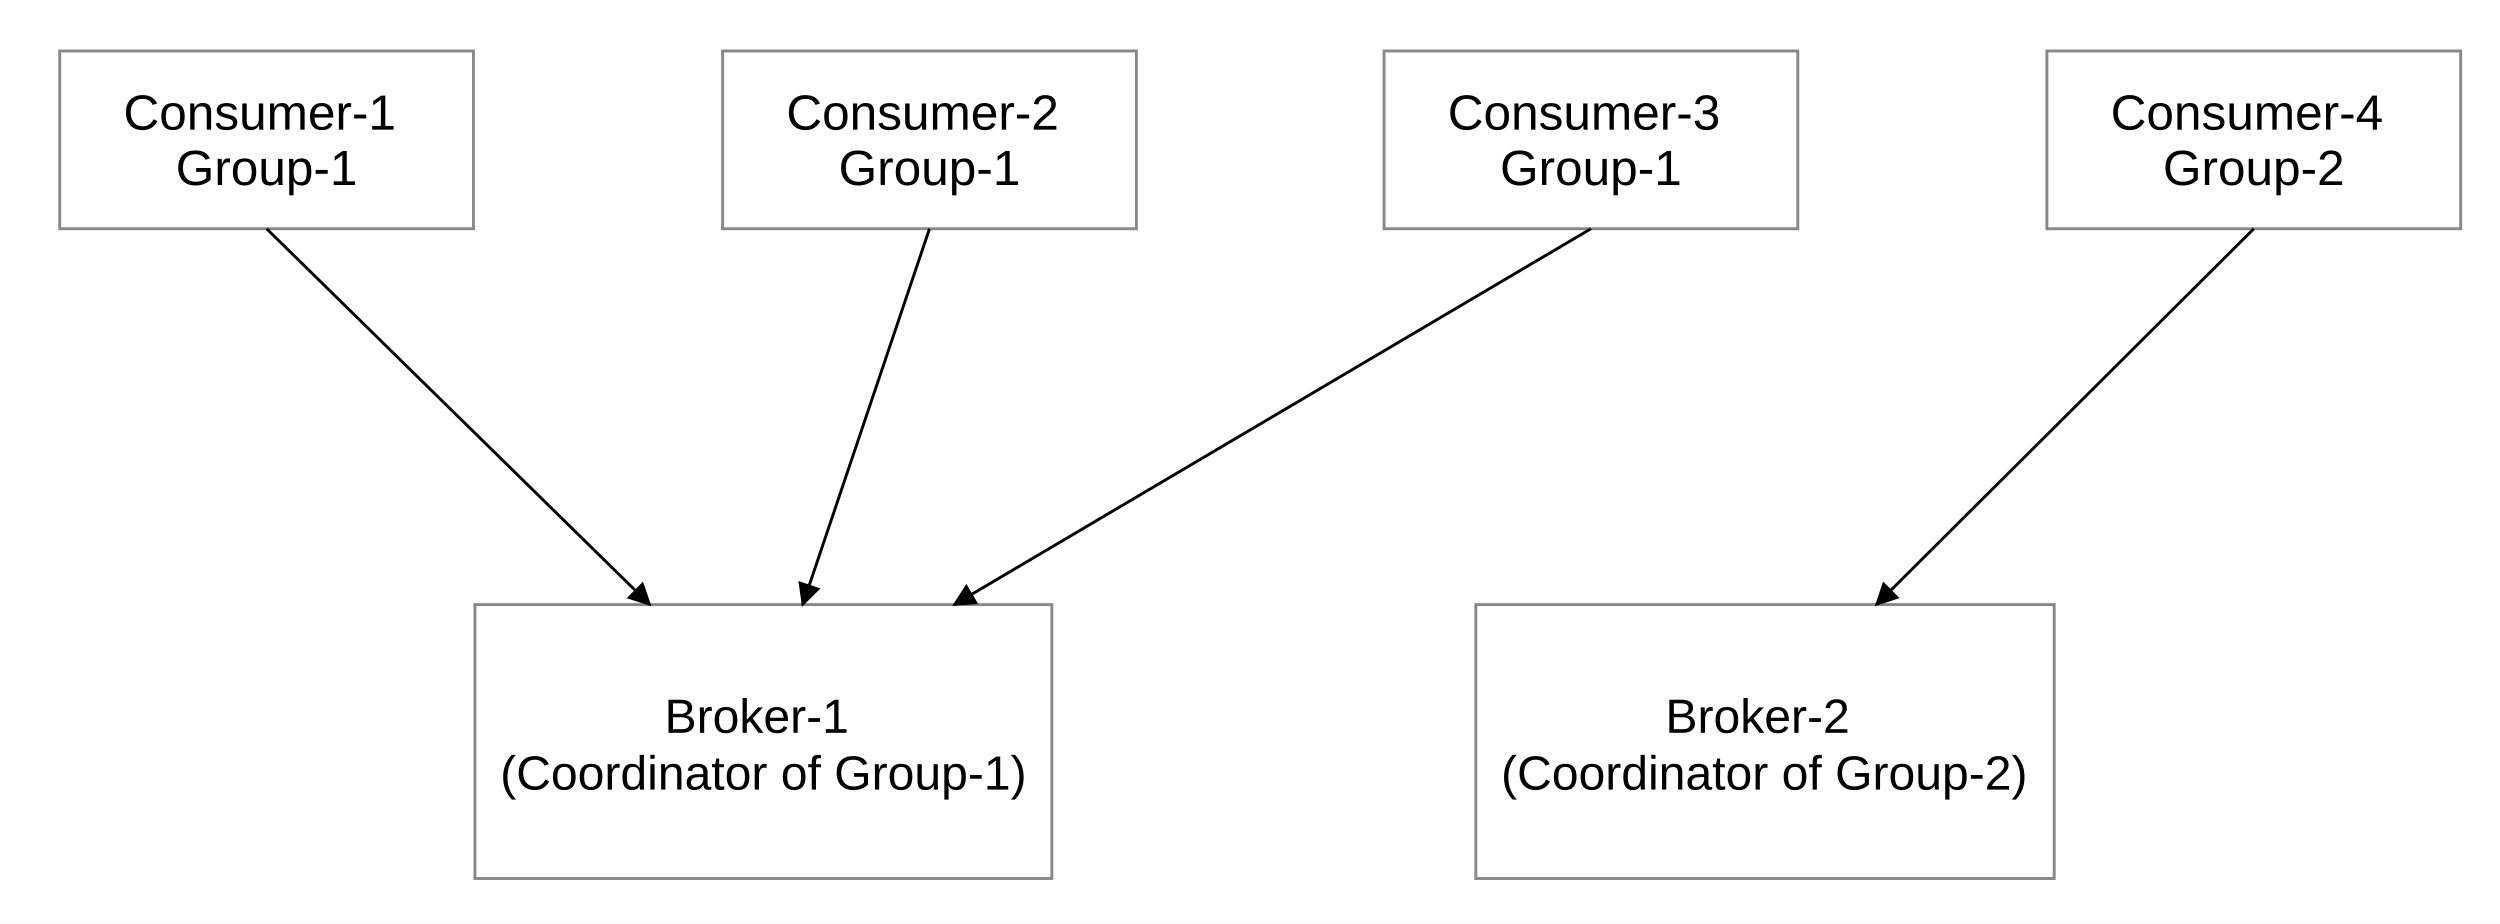
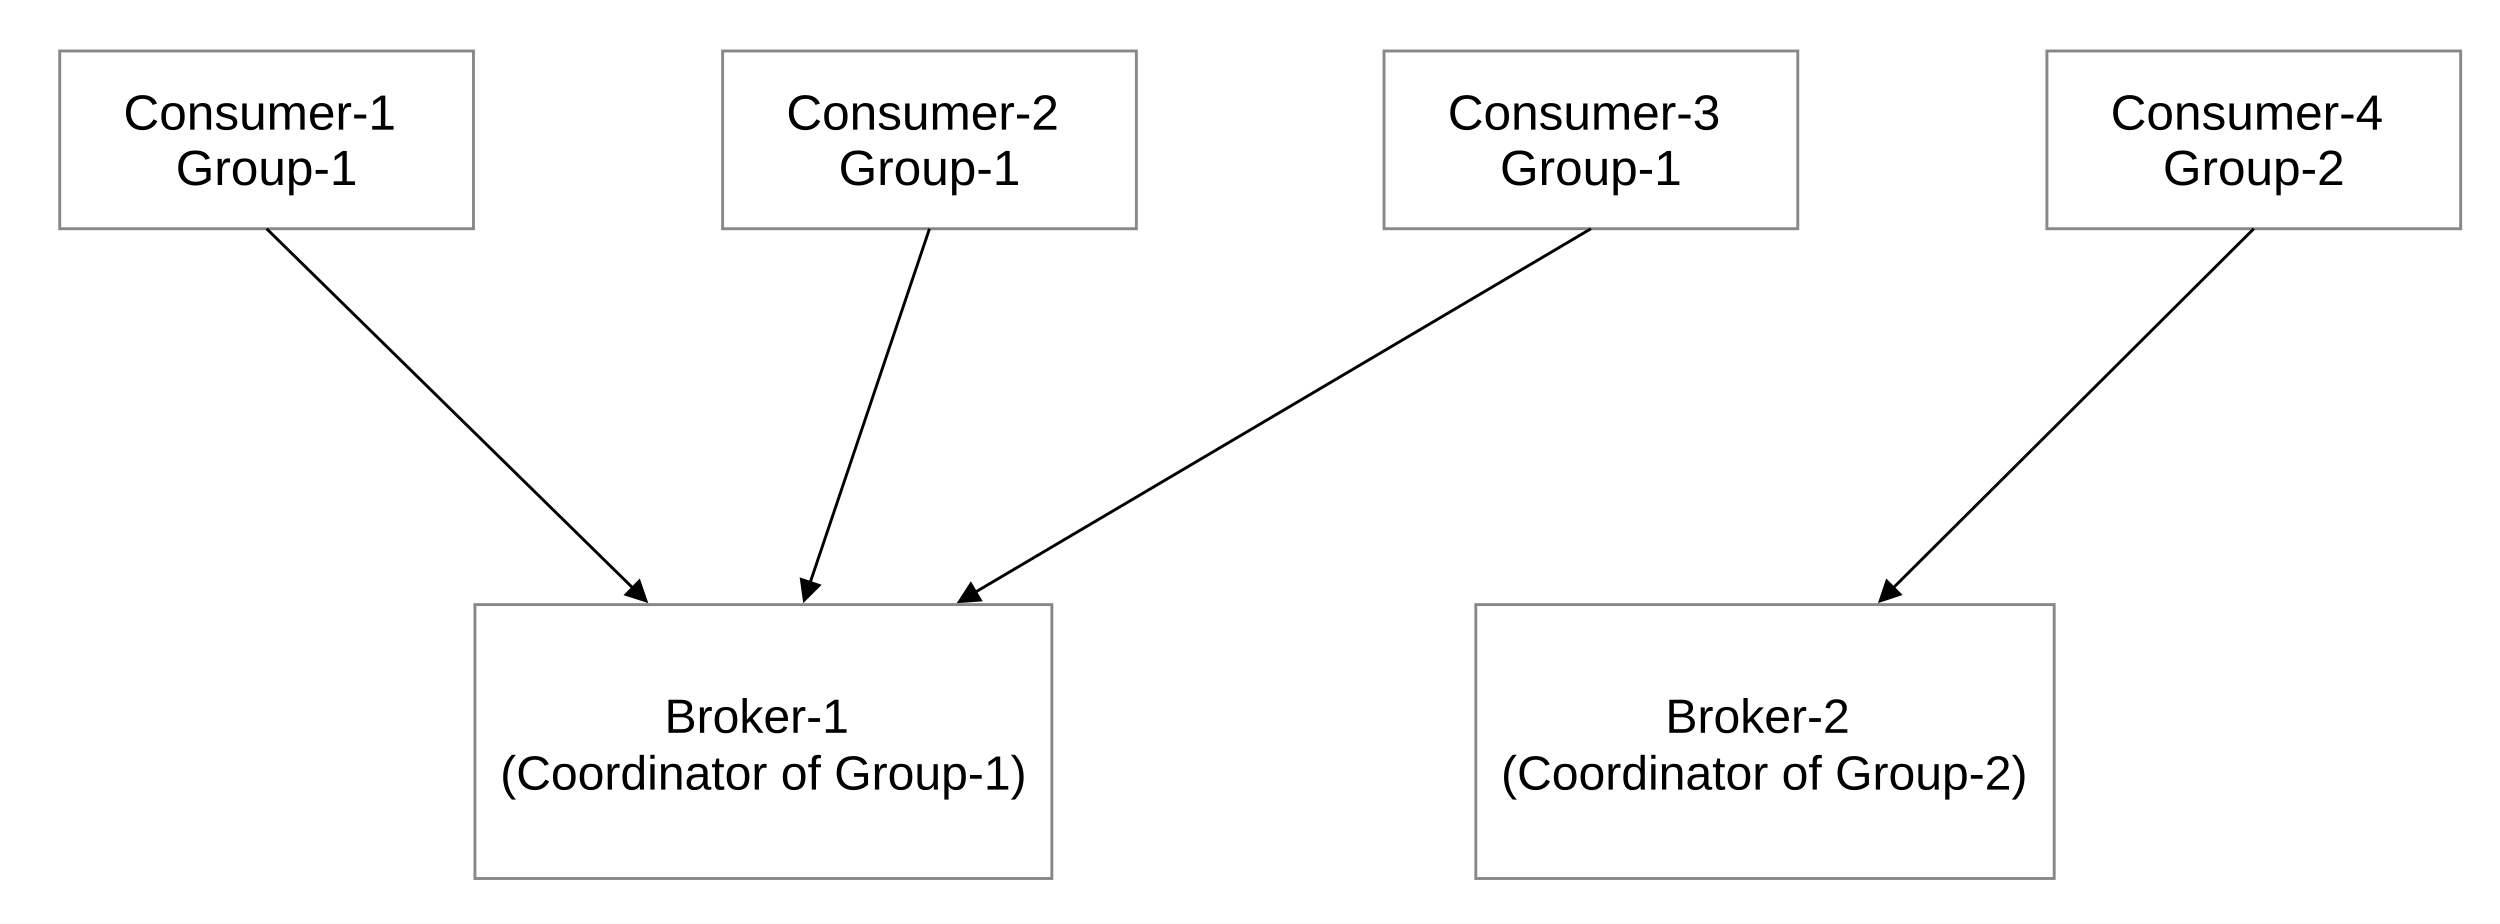
<svg xmlns="http://www.w3.org/2000/svg" width="1716" height="634" viewBox="0 0 1716 634" role="img" aria-labelledby="title desc">
  <defs>
-     <marker id="arrow" viewBox="0 0 10 10" refX="9" refY="5" markerWidth="8" markerHeight="8" markerUnits="strokeWidth" orient="auto-start-reverse">
+     <marker id="arrow" viewBox="0 0 10 10" refX="8" refY="5" markerWidth="8" markerHeight="8" markerUnits="strokeWidth" orient="auto-start-reverse">
      <path d="M0 0 10 5 0 10z" />
    </marker>
    <style>text{font-family:Arial,Helvetica,sans-serif;fill:#000}.box{fill:#fff;stroke:#888;stroke-width:2}.line{fill:none;stroke:#000;stroke-width:2}.arrow{fill:none;stroke:#000;stroke-width:2;marker-end:url(#arrow)}.dash{stroke-dasharray:10 8}.msg{fill:#fff;stroke:#888;stroke-width:2}.persist{fill:#bdf7bd;stroke:#888;stroke-width:2}.new{fill:#fffdb5;stroke:#888;stroke-width:2}.note{fill:#fffdb5;stroke:#888;stroke-width:2;stroke-dasharray:10 8}</style>
  </defs>
  <rect id="background" width="1716" height="634" fill="#fff" />
  <rect class="box" x="41" y="35" width="284" height="122" />
  <text x="183" y="89" font-size="34" text-anchor="middle">
    <tspan x="183">Consumer-1</tspan>
    <tspan x="183" dy="38">Group-1</tspan>
  </text>
  <rect class="box" x="496" y="35" width="284" height="122" />
  <text x="638" y="89" font-size="34" text-anchor="middle">
    <tspan x="638">Consumer-2</tspan>
    <tspan x="638" dy="38">Group-1</tspan>
  </text>
  <rect class="box" x="950" y="35" width="284" height="122" />
  <text x="1092" y="89" font-size="34" text-anchor="middle">
    <tspan x="1092">Consumer-3</tspan>
    <tspan x="1092" dy="38">Group-1</tspan>
  </text>
  <rect class="box" x="1405" y="35" width="284" height="122" />
  <text x="1547" y="89" font-size="34" text-anchor="middle">
    <tspan x="1547">Consumer-4</tspan>
    <tspan x="1547" dy="38">Group-2</tspan>
  </text>
  <rect id="group-1-coordinator" class="box" x="326" y="415" width="396" height="188" />
  <text x="524" y="503" font-size="33" text-anchor="middle">
    <tspan x="524">Broker-1</tspan>
    <tspan x="524" dy="39">(Coordinator of Group-1)</tspan>
  </text>
  <rect id="group-2-coordinator" class="box" x="1013" y="415" width="397" height="188" />
  <text x="1211" y="503" font-size="33" text-anchor="middle">
    <tspan x="1211">Broker-2</tspan>
    <tspan x="1211" dy="39">(Coordinator of Group-2)</tspan>
  </text>
-   <path class="arrow" d="M183 157 446 415" />
-   <path class="arrow" d="M638 157 551 415" />
-   <path class="arrow" d="M1092 157 655 415" />
-   <path class="arrow" d="M1547 157 1288 415" />
+   <path class="arrow" d="M183 157L442.696 411.759" />
+   <path class="arrow" d="M638 157L552.36 410.968" />
+   <path class="arrow" d="M1092 157L659.449 412.373" />
+   <path class="arrow" d="M1547 157L1291.271 411.742" />
</svg>
